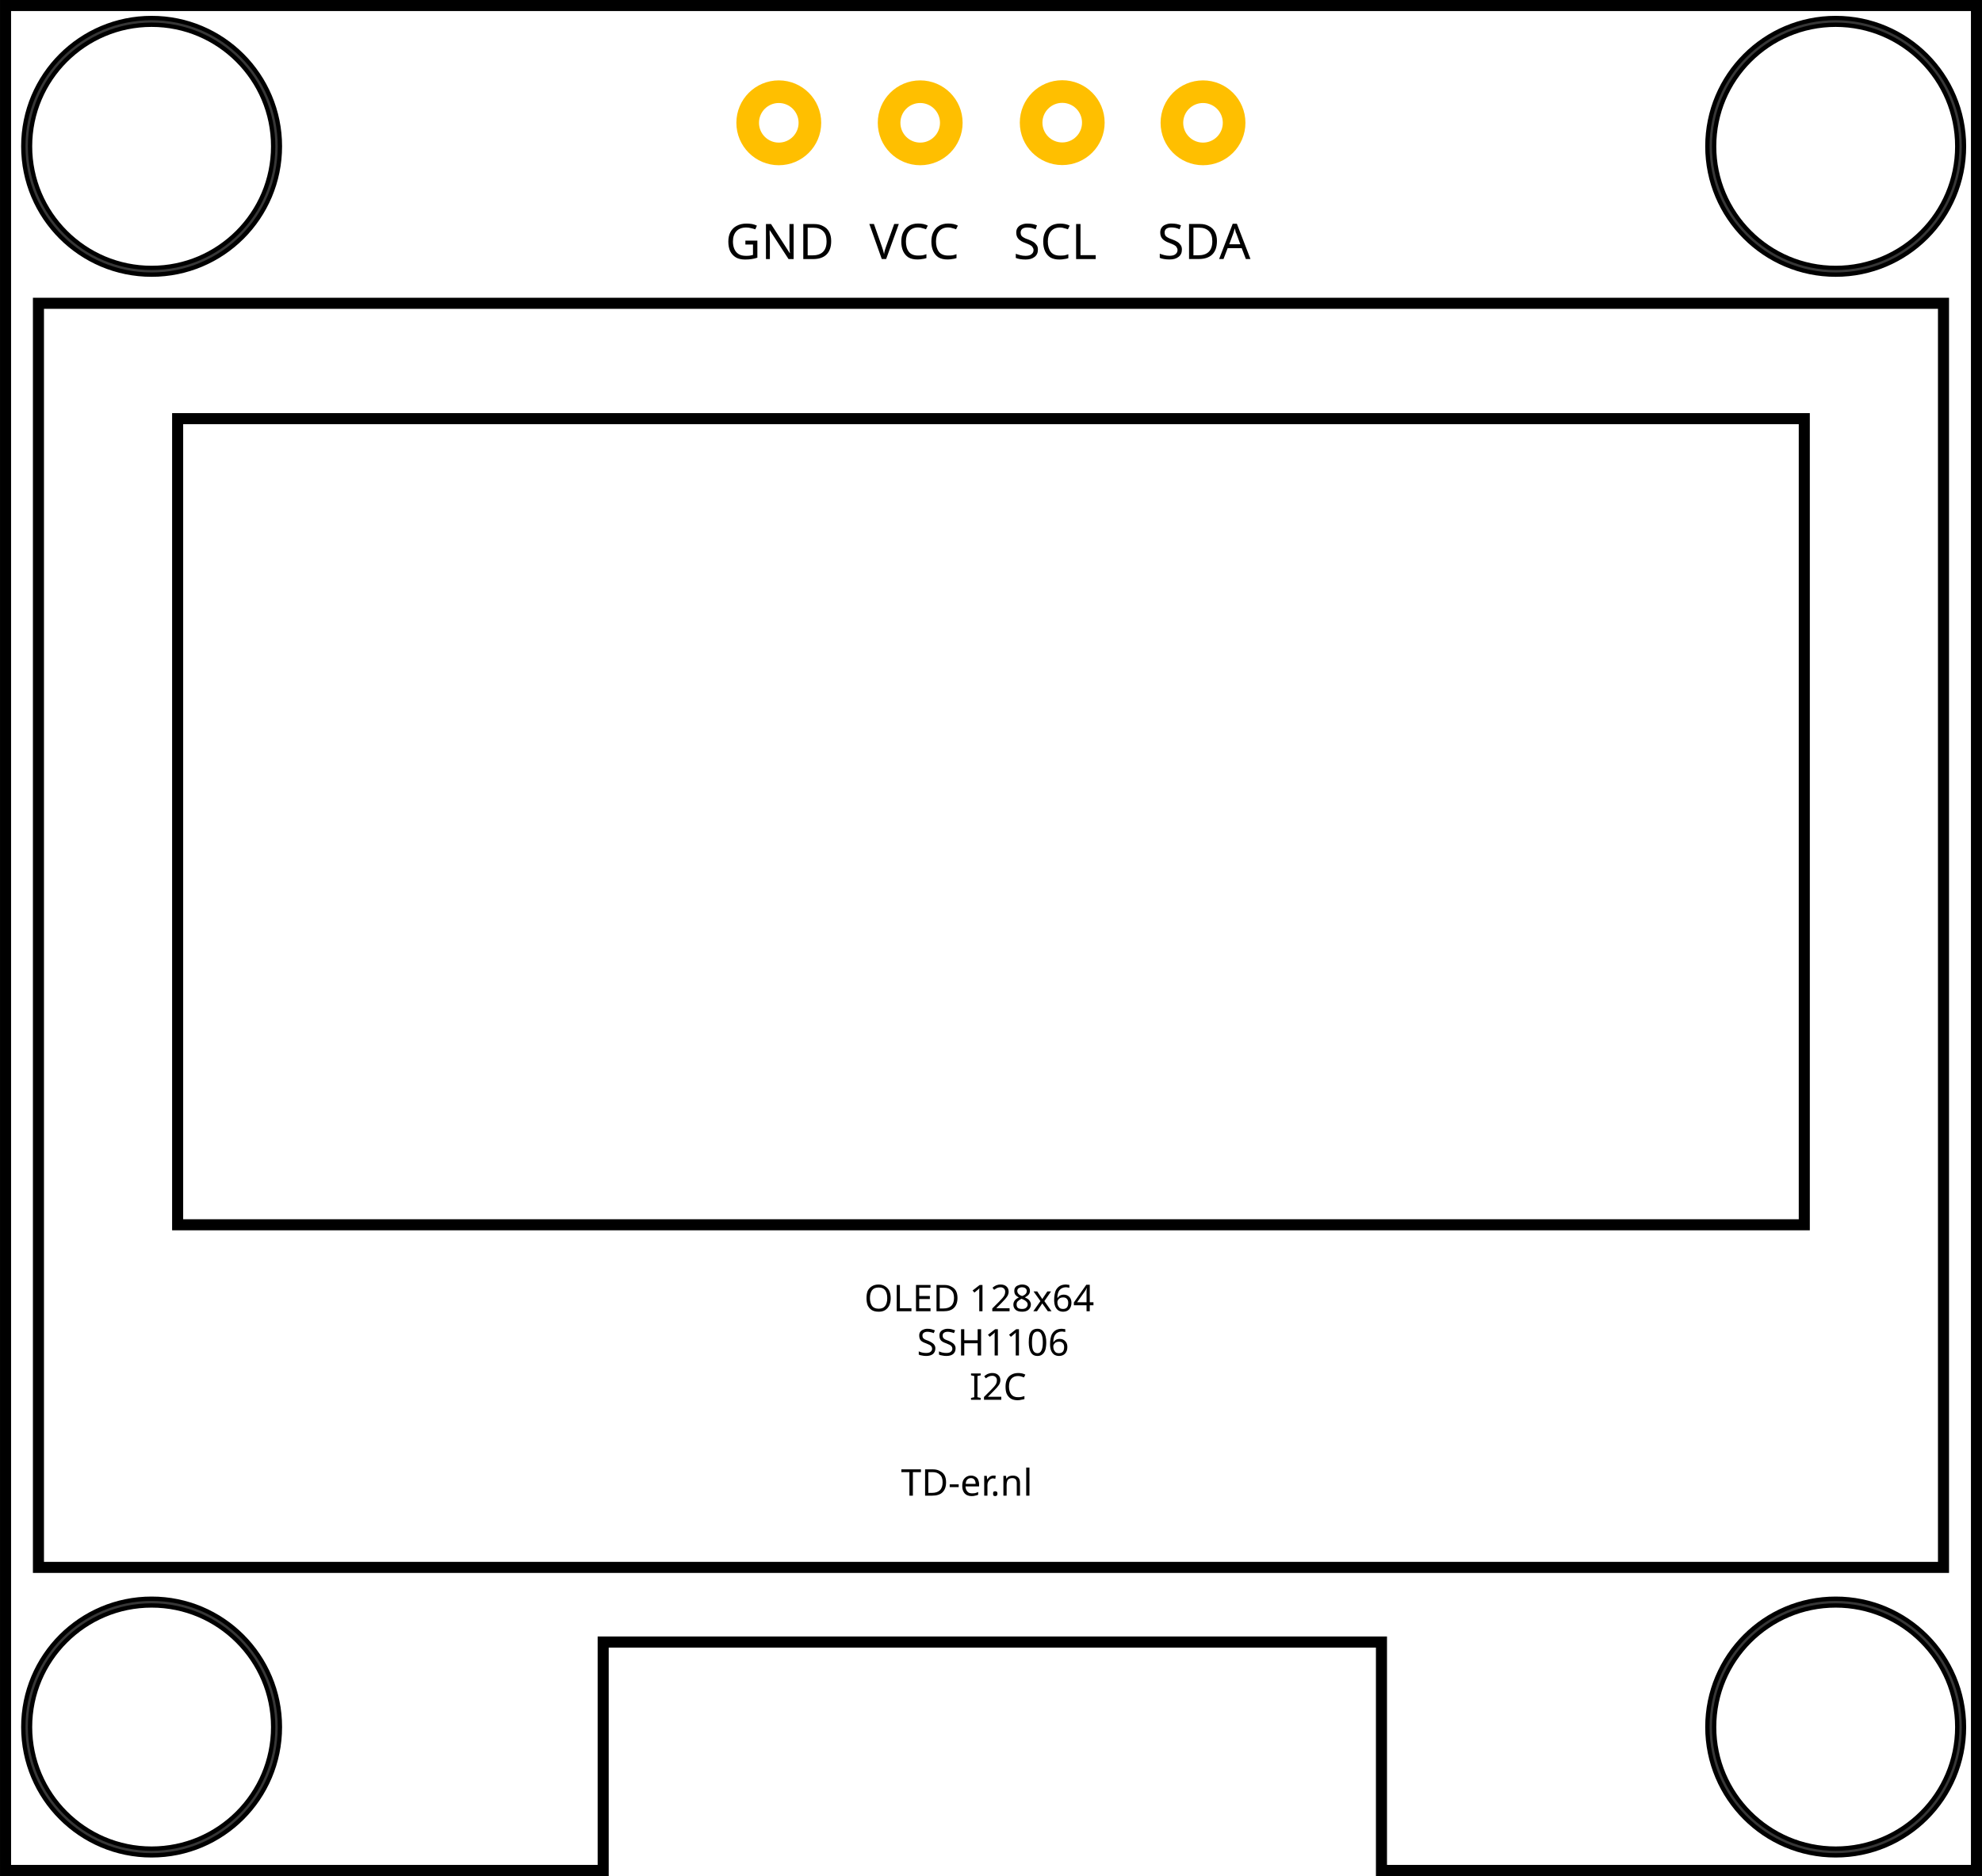
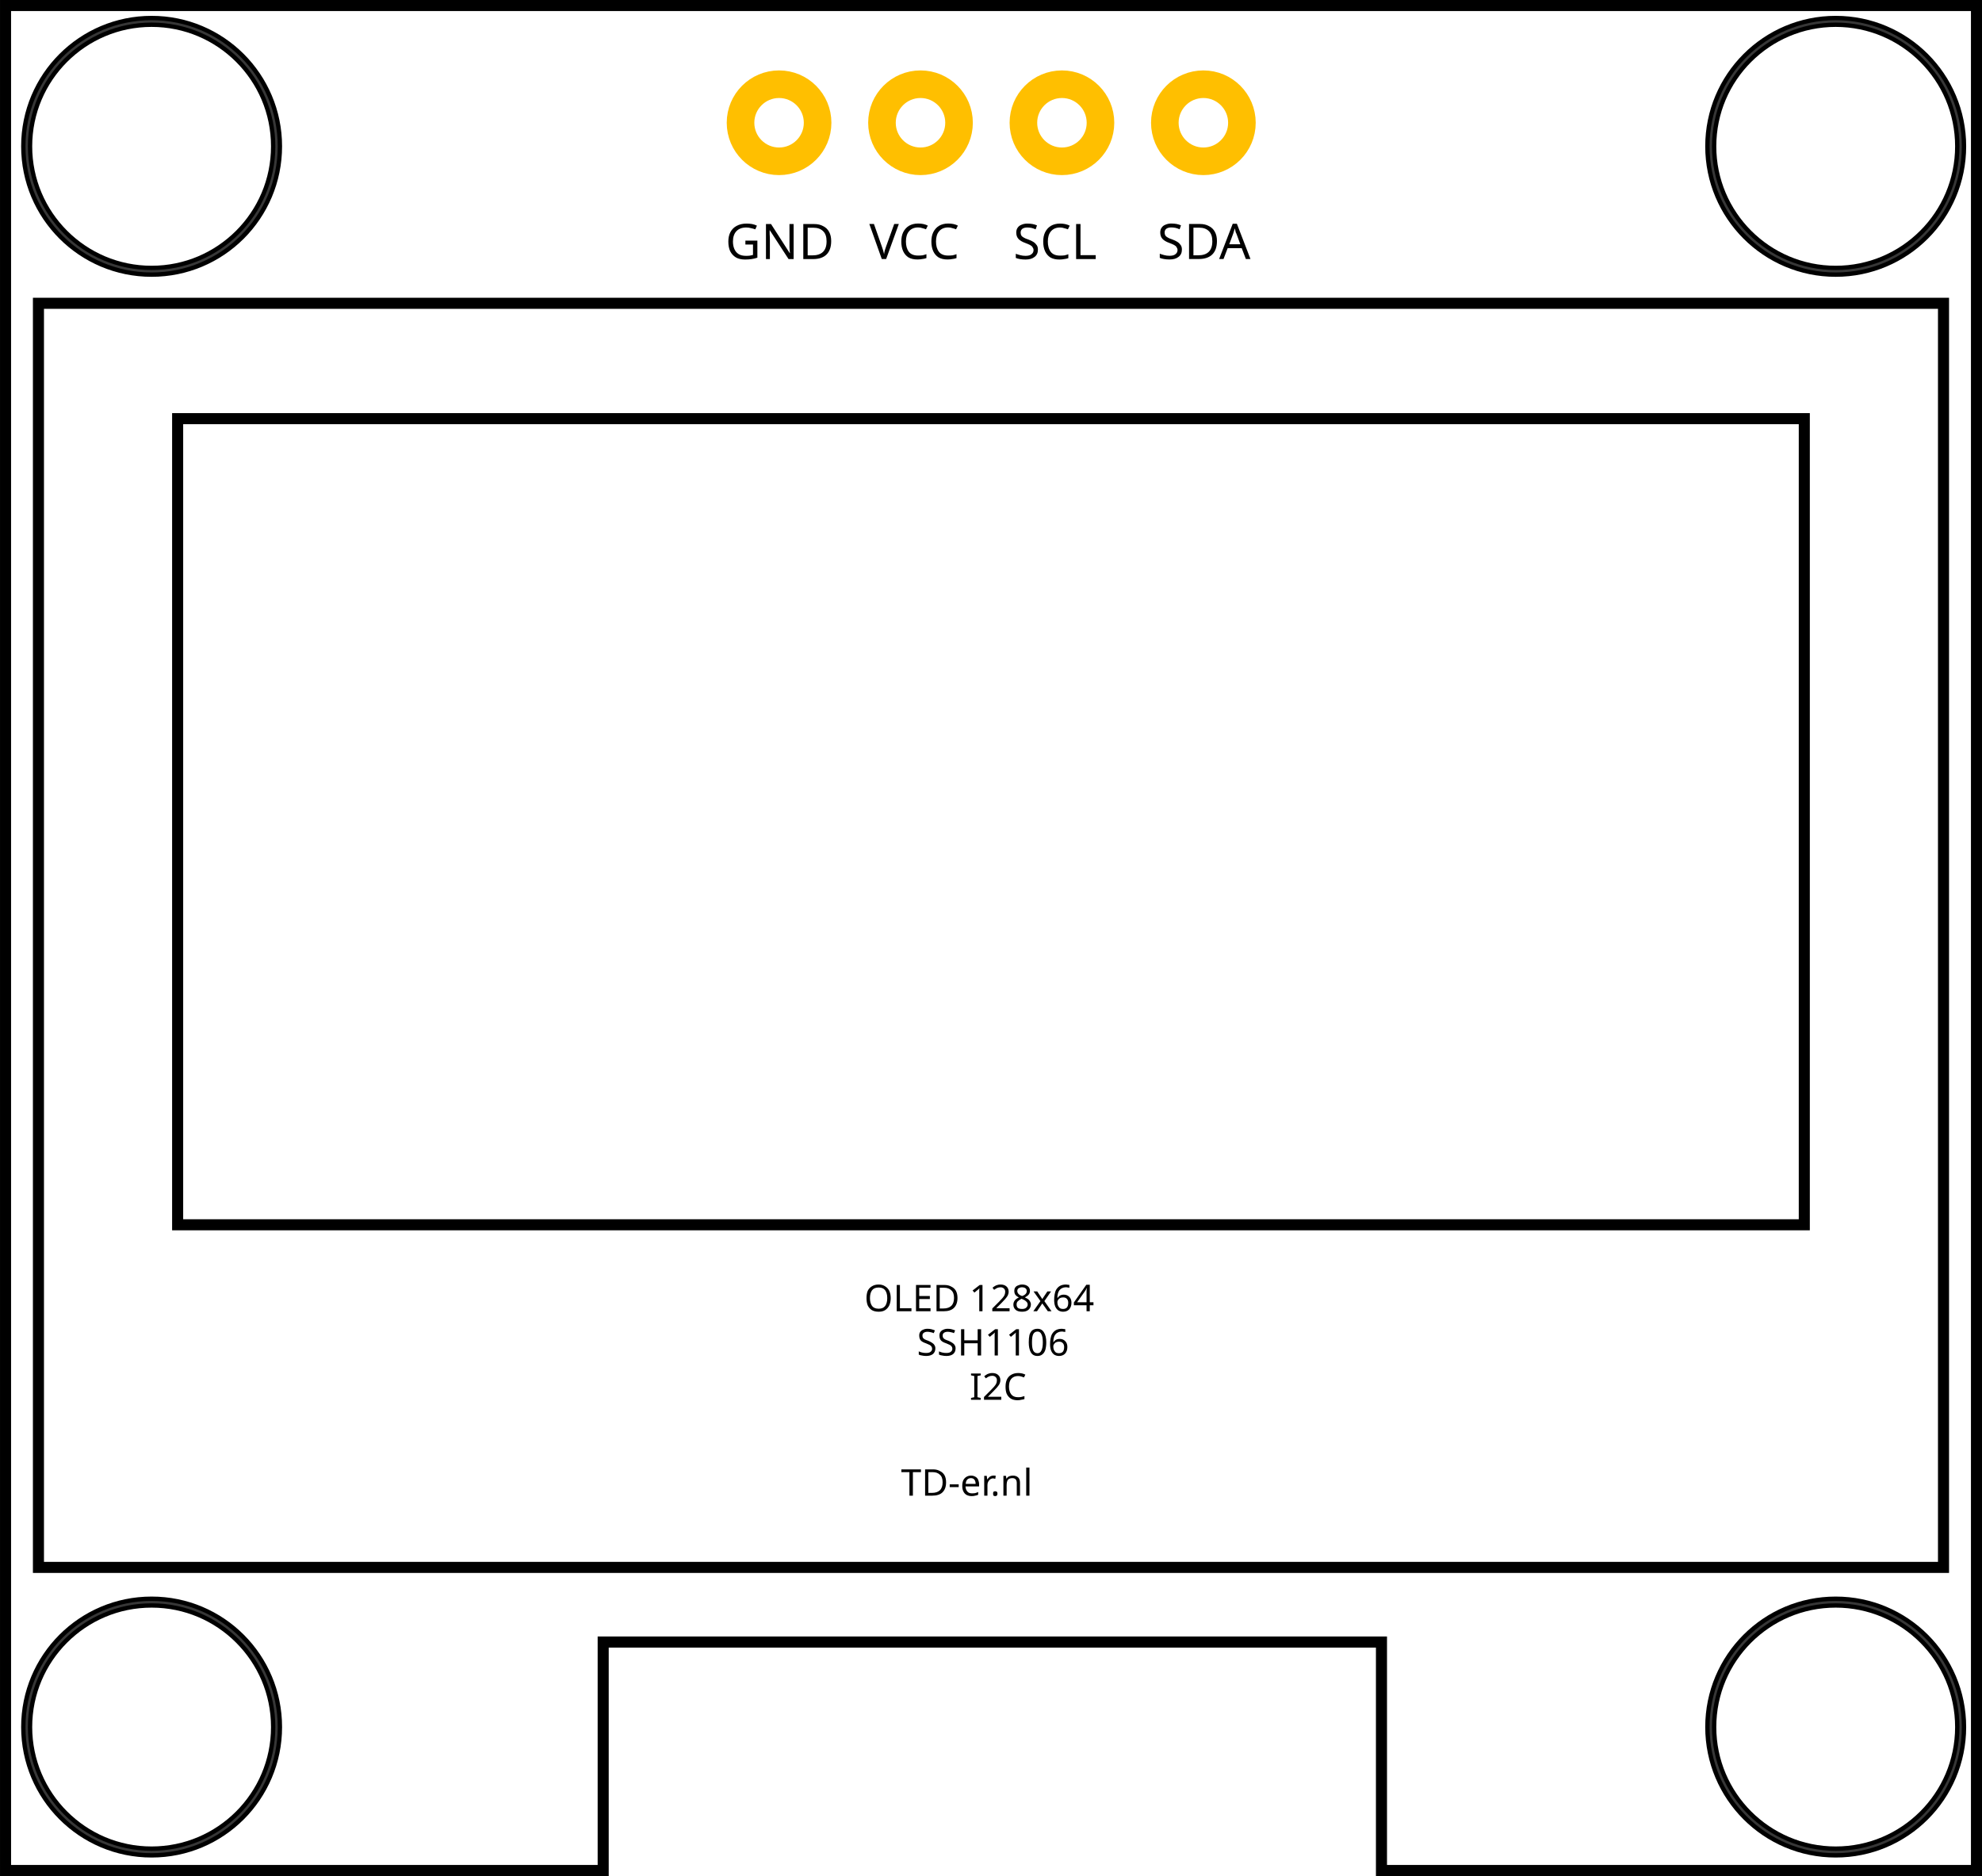
- <svg xmlns="http://www.w3.org/2000/svg" version="1.1" id="Layer_1" x="0px" y="0px" width="126.159" height="119.396" viewBox="0 0 126.159 119.396" enable-background="new 0 0 82 82" xml:space="preserve">
+ <svg xmlns="http://www.w3.org/2000/svg" version="1.1" id="Layer_1" x="0px" y="0px" width="126.303" height="119.533" viewBox="0 0 126.303 119.533" enable-background="new 0 0 82 82" xml:space="preserve">
  <defs id="defs63" />
-   <g id="g4876" transform="matrix(0.9388825,0,0,0.9388825,0.2706864,0.2706867)">
-     <g id="silkscreen">
+   <g id="g1091">
+     <g transform="matrix(0.9399594,0,0,0.9399594,0.2709969,0.2709972)" id="silkscreen">
      <path style="fill:none;fill-opacity:1;stroke:#000000;stroke-width:0.75;stroke-miterlimit:4;stroke-dasharray:none;stroke-opacity:1" d="M 0.087,0.087 V 126.505 h 40.518 v -15.484 h 52.764 v 15.484 H 133.708 V 0.087 Z m 9.902,1.074 a 8.469,8.469 0 0 1 8.471,8.469 8.469,8.469 0 0 1 -8.471,8.471 8.469,8.469 0 0 1 -8.469,-8.471 8.469,8.469 0 0 1 8.469,-8.469 z m 114.174,0 a 8.469,8.469 0 0 1 8.471,8.469 8.469,8.469 0 0 1 -8.471,8.471 8.469,8.469 0 0 1 -8.469,-8.471 8.469,8.469 0 0 1 8.469,-8.469 z M 9.989,108.313 a 8.469,8.469 0 0 1 8.471,8.471 8.469,8.469 0 0 1 -8.471,8.469 8.469,8.469 0 0 1 -8.469,-8.469 8.469,8.469 0 0 1 8.469,-8.471 z m 114.174,0 a 8.469,8.469 0 0 1 8.471,8.471 8.469,8.469 0 0 1 -8.471,8.469 8.469,8.469 0 0 1 -8.469,-8.469 8.469,8.469 0 0 1 8.469,-8.471 z" id="rect4553" />
      <rect style="fill:none;fill-opacity:1;stroke:#000000;stroke-width:0.75;stroke-miterlimit:4;stroke-dasharray:none;stroke-opacity:1" id="rect4555" width="129.155" height="85.69" x="-131.473" y="20.271" transform="scale(-1,1)" />
      <circle style="fill:none;fill-opacity:1;stroke:#373737;stroke-width:0.163;stroke-miterlimit:4;stroke-dasharray:none;stroke-opacity:1" id="path4561" cx="-124.164" cy="9.63" r="8.469" transform="scale(-1,1)" />
      <circle r="8.469" cy="9.63" cx="-9.99" id="circle4565" style="fill:none;fill-opacity:1;stroke:#373737;stroke-width:0.163;stroke-miterlimit:4;stroke-dasharray:none;stroke-opacity:1" transform="scale(-1,1)" />
      <circle r="8.469" cy="116.783" cx="-124.164" id="circle4569" style="fill:none;fill-opacity:1;stroke:#373737;stroke-width:0.163;stroke-miterlimit:4;stroke-dasharray:none;stroke-opacity:1" transform="scale(-1,1)" />
      <circle style="fill:none;fill-opacity:1;stroke:#373737;stroke-width:0.163;stroke-miterlimit:4;stroke-dasharray:none;stroke-opacity:1" id="circle4573" cx="-9.99" cy="116.783" r="8.469" transform="scale(-1,1)" />
      <rect transform="scale(-1,1)" y="28.091" x="-122.035" height="54.645" width="110.28" id="rect4629" style="fill:none;fill-opacity:1;stroke:#000000;stroke-width:0.75;stroke-miterlimit:4;stroke-dasharray:none;stroke-opacity:1" />
      <text y="17.272" x="48.886" font-size="2.5" id="text4713" style="font-size:3.332px;font-family:OCRA;fill:#000000;stroke-width:1.333">GND</text>
      <text y="17.269" x="58.647" font-size="2.5" id="text4715" style="font-size:3.332px;font-family:OCRA;fill:#000000;stroke-width:1.333">VCC</text>
      <text y="17.272" x="68.408" font-size="2.5" id="text4717" style="font-size:3.332px;font-family:OCRA;fill:#000000;stroke-width:1.333">SCL</text>
      <text y="17.269" x="78.169" font-size="2.5" id="text4719" style="font-size:3.332px;font-family:OCRA;fill:#000000;stroke-width:1.333">SDA</text>
      <text y="88.599" x="58.301" font-size="2.5" id="text4725" style="font-size:2.5px;font-family:OCRA;fill:#000000">OLED 128x64 </text>
      <text y="91.599" x="61.875" font-size="2.5" id="text4727" style="font-size:2.5px;font-family:OCRA;fill:#000000">SSH1106</text>
      <text y="94.599" x="65.45" font-size="2.5" id="text4729" style="font-size:2.5px;font-family:OCRA;fill:#000000">I2C</text>
      <text y="101.097" x="60.791" font-size="2.5" id="text4731" style="font-size:2.5px;font-family:OCRA;fill:#000000">TD-er.nl</text>
    </g>
-     <g id="copper0" transform="matrix(1.33147,0,0,1.33147,73.83547,-22.47556)">
-       <g id="copper1">
-         <circle r="1.584" cy="22.916" cx="5.584" id="connector1pin_3_" style="fill:none;stroke:#ffbf00;stroke-width:1.152" />
-         <circle r="1.584" cy="22.908" cx="-1.584" id="connector2pin_5_" style="fill:none;stroke:#ffbf00;stroke-width:1.152" />
-         <circle r="1.584" cy="22.916" cx="-8.816" id="connector3pin_5_" style="fill:none;stroke:#ffbf00;stroke-width:1.152" />
-         <circle r="1.584" cy="22.916" cx="-16.016" id="connector4pin_7_" style="fill:none;stroke:#ffbf00;stroke-width:1.152" />
+     <g id="copper1">
+       <g id="copper0">
+         <path id="path3278" style="fill:none;stroke:#ffbf00;stroke-width:1.758;stroke-linecap:butt;stroke-linejoin:miter;stroke-miterlimit:4;stroke-dasharray:none;stroke-opacity:1" d="m 49.646,5.366 c 1.356,0 2.456,1.1 2.456,2.456 0,1.356 -1.1,2.456 -2.456,2.456 -1.356,0 -2.456,-1.1 -2.456,-2.456 0,-1.356 1.1,-2.456 2.456,-2.456 z" />
+         <path d="m 58.659,5.366 c 1.356,0 2.456,1.1 2.456,2.456 0,1.356 -1.1,2.456 -2.456,2.456 -1.356,0 -2.456,-1.1 -2.456,-2.456 0,-1.356 1.1,-2.456 2.456,-2.456 z" style="fill:none;stroke:#ffbf00;stroke-width:1.758;stroke-linecap:butt;stroke-linejoin:miter;stroke-miterlimit:4;stroke-dasharray:none;stroke-opacity:1" id="path3280" />
+         <path id="path3282" style="fill:none;stroke:#ffbf00;stroke-width:1.758;stroke-linecap:butt;stroke-linejoin:miter;stroke-miterlimit:4;stroke-dasharray:none;stroke-opacity:1" d="m 67.672,5.366 c 1.356,0 2.456,1.1 2.456,2.456 0,1.356 -1.1,2.456 -2.456,2.456 -1.356,0 -2.456,-1.1 -2.456,-2.456 0,-1.356 1.1,-2.456 2.456,-2.456 z" />
+         <path d="m 76.685,5.366 c 1.356,0 2.456,1.1 2.456,2.456 0,1.356 -1.1,2.456 -2.456,2.456 -1.356,0 -2.456,-1.1 -2.456,-2.456 0,-1.356 1.1,-2.456 2.456,-2.456 z" style="fill:none;stroke:#ffbf00;stroke-width:1.758;stroke-linecap:butt;stroke-linejoin:miter;stroke-miterlimit:4;stroke-dasharray:none;stroke-opacity:1" id="path3284" />
      </g>
    </g>
  </g>
</svg>
